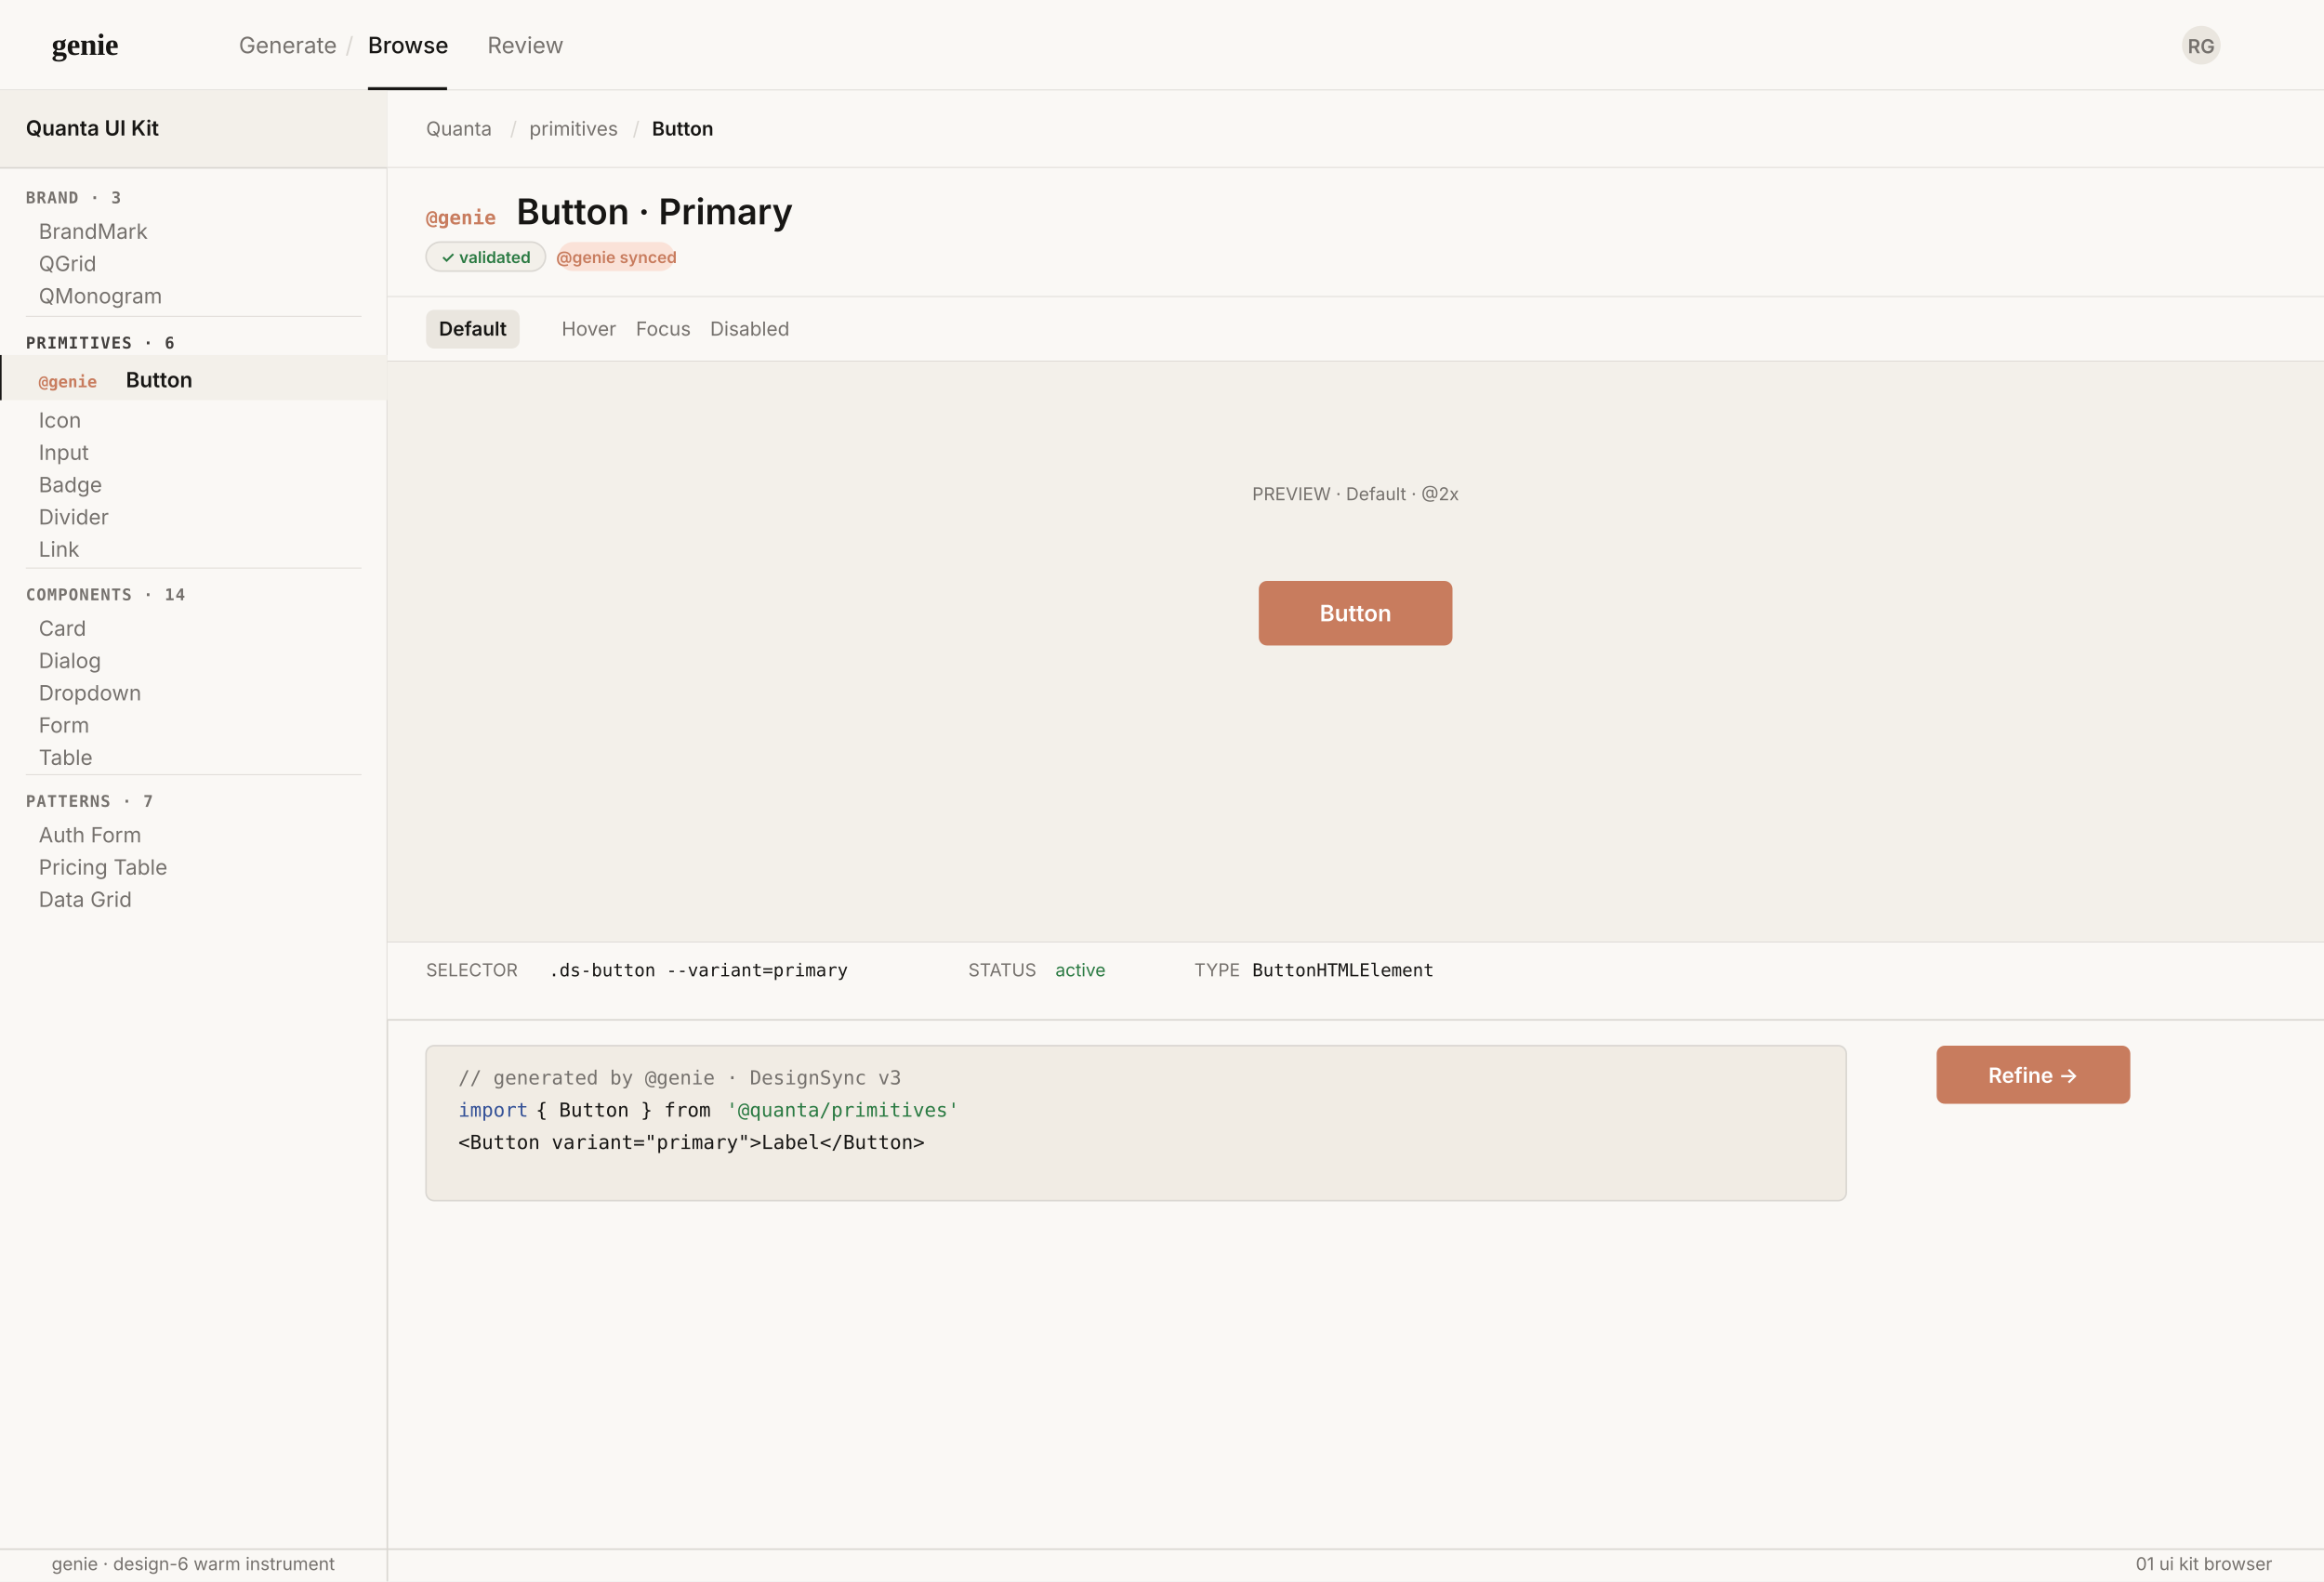
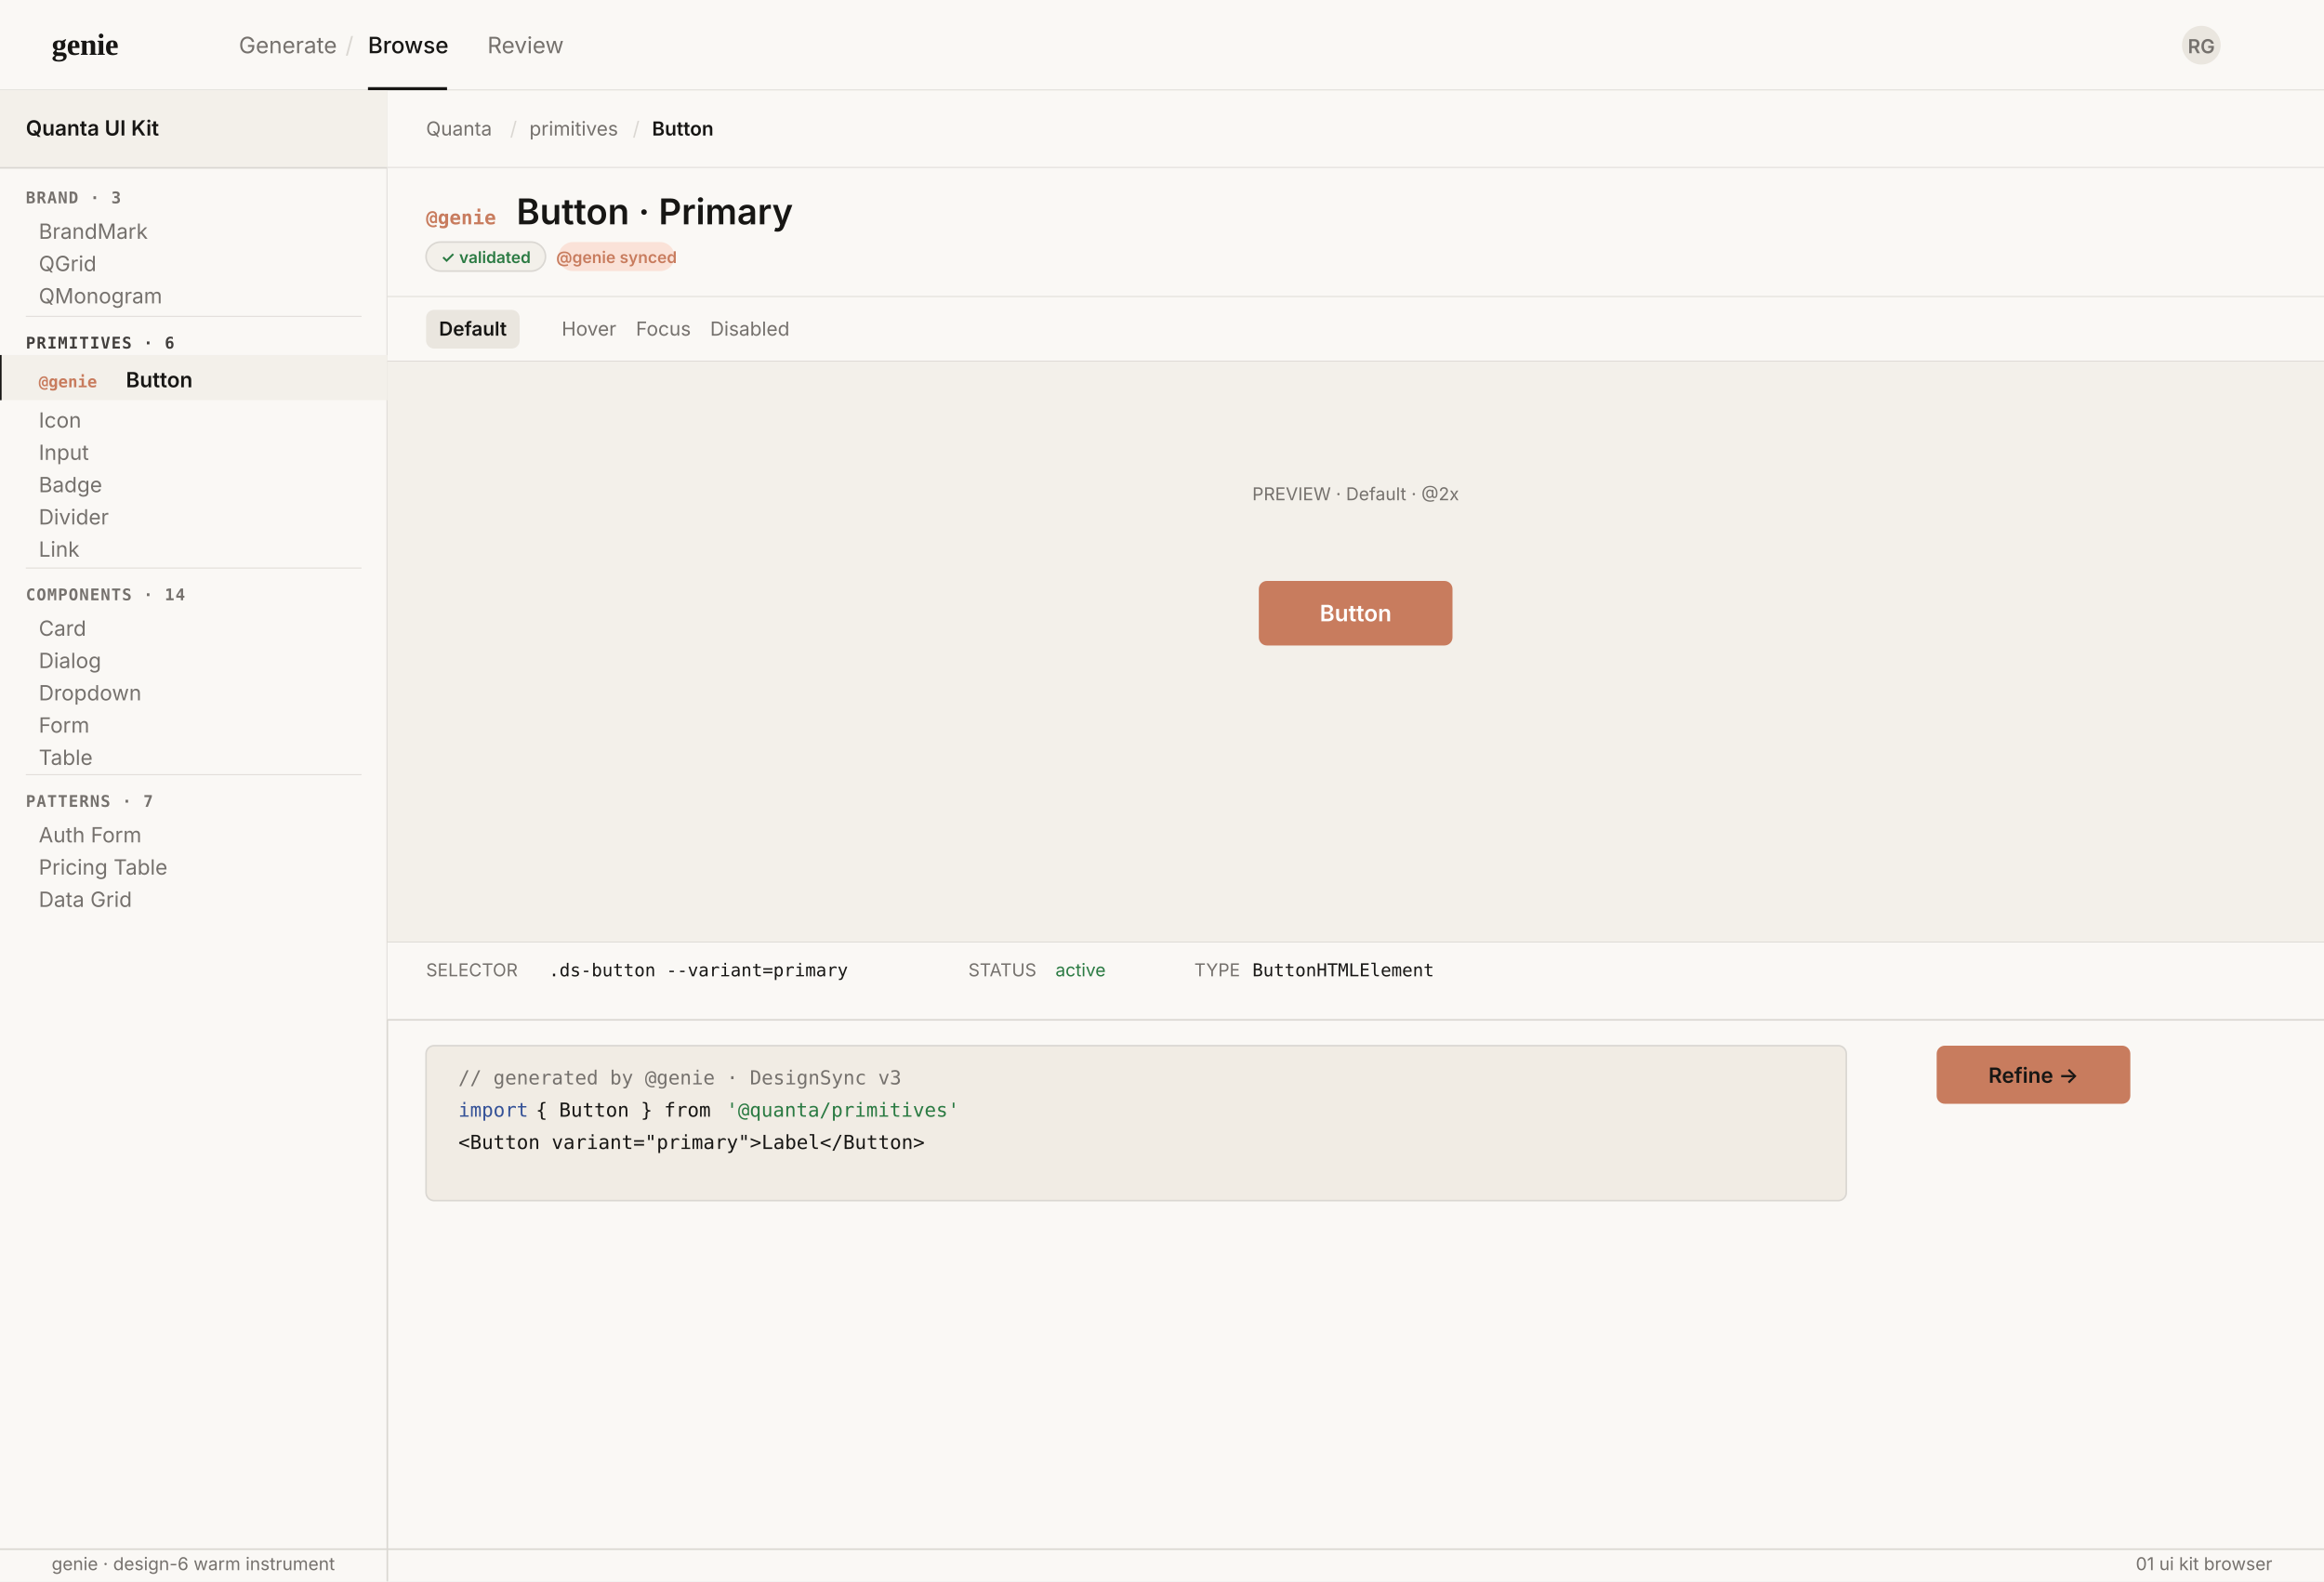
<svg xmlns="http://www.w3.org/2000/svg" width="1440" height="980" viewBox="0 0 1440 980" font-family="Inter, ui-sans-serif, system-ui, -apple-system, sans-serif">
  <rect width="1440" height="980" fill="#faf8f5" />
  <rect width="1440" height="56" fill="#faf8f5" />
  <line x1="0" y1="56" x2="1440" y2="56" stroke="#dad7d2" stroke-width="1" />
  <text x="32" y="34" font-family="Georgia, 'Times New Roman', ui-serif, serif" font-size="19" font-weight="600" letter-spacing="-0.01em" fill="#171614">genie</text>
  <text x="148" y="33" font-size="14" fill="#75716d">Generate</text>
  <text x="214" y="33" font-size="14" fill="#dad7d2">/</text>
  <text x="228" y="33" font-size="14" font-weight="500" fill="#171614">Browse</text>
  <line x1="228" y1="55" x2="277" y2="55" stroke="#171614" stroke-width="2" />
  <text x="302" y="33" font-size="14" fill="#75716d">Review</text>
  <rect x="1352" y="16" width="24" height="24" rx="12" fill="#eae6df" />
  <text x="1364" y="33" font-size="12" font-weight="600" fill="#75716d" text-anchor="middle">RG</text>
  <rect x="0" y="56" width="240" height="924" fill="#faf8f5" />
  <line x1="240" y1="56" x2="240" y2="980" stroke="#dad7d2" stroke-width="1" />
  <rect x="0" y="56" width="240" height="48" fill="#f3f0ea" />
  <text x="16" y="84" font-size="13" font-weight="600" fill="#171614">Quanta UI Kit</text>
  <line x1="0" y1="104" x2="240" y2="104" stroke="#dad7d2" stroke-width="1" />
  <text x="16" y="126" font-family="'JetBrains Mono', ui-monospace, Menlo, monospace" font-size="10" font-weight="600" fill="#75716d" letter-spacing="0.06em">BRAND · 3</text>
  <text x="24" y="148" font-size="13" fill="#75716d">BrandMark</text>
  <text x="24" y="168" font-size="13" fill="#75716d">QGrid</text>
  <text x="24" y="188" font-size="13" fill="#75716d">QMonogram</text>
  <line x1="16" y1="196" x2="224" y2="196" stroke="#dad7d2" stroke-width="0.5" />
  <text x="16" y="216" font-family="'JetBrains Mono', ui-monospace, Menlo, monospace" font-size="10" font-weight="600" fill="#423f3d" letter-spacing="0.06em">PRIMITIVES · 6</text>
  <rect x="0" y="220" width="240" height="28" fill="#f3f0ea" />
  <line x1="0" y1="220" x2="0" y2="248" stroke="#171614" stroke-width="2" />
  <text x="24" y="240" font-family="'JetBrains Mono', ui-monospace, Menlo, monospace" font-size="10" font-weight="600" fill="#c87c5e">@genie</text>
  <text x="78" y="240" font-size="13" font-weight="600" fill="#171614">Button</text>
  <text x="24" y="265" font-size="13" fill="#75716d">Icon</text>
  <text x="24" y="285" font-size="13" fill="#75716d">Input</text>
  <text x="24" y="305" font-size="13" fill="#75716d">Badge</text>
  <text x="24" y="325" font-size="13" fill="#75716d">Divider</text>
  <text x="24" y="345" font-size="13" fill="#75716d">Link</text>
  <line x1="16" y1="352" x2="224" y2="352" stroke="#dad7d2" stroke-width="0.5" />
  <text x="16" y="372" font-family="'JetBrains Mono', ui-monospace, Menlo, monospace" font-size="10" font-weight="600" fill="#75716d" letter-spacing="0.06em">COMPONENTS · 14</text>
  <text x="24" y="394" font-size="13" fill="#75716d">Card</text>
  <text x="24" y="414" font-size="13" fill="#75716d">Dialog</text>
  <text x="24" y="434" font-size="13" fill="#75716d">Dropdown</text>
  <text x="24" y="454" font-size="13" fill="#75716d">Form</text>
  <text x="24" y="474" font-size="13" fill="#75716d">Table</text>
  <line x1="16" y1="480" x2="224" y2="480" stroke="#dad7d2" stroke-width="0.5" />
  <text x="16" y="500" font-family="'JetBrains Mono', ui-monospace, Menlo, monospace" font-size="10" font-weight="600" fill="#75716d" letter-spacing="0.06em">PATTERNS · 7</text>
  <text x="24" y="522" font-size="13" fill="#75716d">Auth Form</text>
  <text x="24" y="542" font-size="13" fill="#75716d">Pricing Table</text>
  <text x="24" y="562" font-size="13" fill="#75716d">Data Grid</text>
  <rect x="240" y="56" width="1200" height="48" fill="#faf8f5" />
  <line x1="240" y1="104" x2="1440" y2="104" stroke="#dad7d2" stroke-width="1" />
  <text x="264" y="84" font-size="12" fill="#75716d">Quanta</text>
  <text x="316" y="84" font-size="12" fill="#dad7d2">/</text>
  <text x="328" y="84" font-size="12" fill="#75716d">primitives</text>
  <text x="392" y="84" font-size="12" fill="#dad7d2">/</text>
  <text x="404" y="84" font-size="12" font-weight="600" fill="#171614">Button</text>
  <rect x="240" y="104" width="1200" height="80" fill="#faf8f5" />
  <text x="264" y="139" font-family="'JetBrains Mono', ui-monospace, Menlo, monospace" font-size="12" font-weight="600" fill="#c87c5e">@genie</text>
  <text x="320" y="139" font-size="22" font-weight="600" fill="#171614">Button · Primary</text>
  <rect x="264" y="150" width="74" height="18" rx="9" fill="#f3f0ea" stroke="#dad7d2" stroke-width="1" />
  <text x="301" y="163" font-size="10" font-weight="600" fill="#2a7a42" text-anchor="middle">✓ validated</text>
  <rect x="346" y="150" width="72" height="18" rx="9" fill="#fae2d8" />
  <text x="382" y="163" font-size="10" font-weight="600" fill="#c87c5e" text-anchor="middle">@genie synced</text>
  <line x1="240" y1="184" x2="1440" y2="184" stroke="#dad7d2" stroke-width="1" />
  <rect x="240" y="184" width="1200" height="40" fill="#faf8f5" />
  <rect x="264" y="192" width="58" height="24" rx="5" fill="#eae6df" />
  <text x="293" y="208" font-size="12" font-weight="600" fill="#171614" text-anchor="middle">Default</text>
  <text x="348" y="208" font-size="12" fill="#75716d">Hover</text>
  <text x="394" y="208" font-size="12" fill="#75716d">Focus</text>
  <text x="440" y="208" font-size="12" fill="#75716d">Disabled</text>
  <line x1="240" y1="224" x2="1440" y2="224" stroke="#dad7d2" stroke-width="1" />
  <rect x="240" y="224" width="1200" height="360" fill="#f3f0ea" />
  <rect x="780" y="360" width="120" height="40" rx="5" fill="#c87c5e" />
  <text x="840" y="385" font-size="14" font-weight="600" fill="#ffffff" text-anchor="middle">Button</text>
  <text x="840" y="310" font-size="11" fill="#75716d" text-anchor="middle">
        PREVIEW · Default · @2x</text>
  <line x1="240" y1="584" x2="1440" y2="584" stroke="#dad7d2" stroke-width="1" />
  <rect x="240" y="584" width="1200" height="48" fill="#faf8f5" />
  <line x1="240" y1="632" x2="1440" y2="632" stroke="#dad7d2" stroke-width="1" />
  <text x="264" y="605" font-size="11" fill="#75716d">SELECTOR</text>
  <text x="340" y="605" font-family="'JetBrains Mono', ui-monospace, Menlo, monospace" font-size="11" fill="#171614">.ds-button --variant=primary</text>
  <text x="600" y="605" font-size="11" fill="#75716d">STATUS</text>
  <text x="654" y="605" font-size="11" fill="#2a7a42">active</text>
  <text x="740" y="605" font-size="11" fill="#75716d">TYPE</text>
  <text x="776" y="605" font-family="'JetBrains Mono', ui-monospace, Menlo, monospace" font-size="11" fill="#171614">ButtonHTMLElement</text>
  <rect x="264" y="648" width="880" height="96" rx="5" fill="#f1ece4" stroke="#dad7d2" stroke-width="1" />
  <text x="284" y="672" font-family="'JetBrains Mono', ui-monospace, Menlo, monospace" font-size="12" fill="#75716d">// generated by @genie · DesignSync v3</text>
  <text x="284" y="692" font-family="'JetBrains Mono', ui-monospace, Menlo, monospace" font-size="12" fill="#345197">import</text>
  <text x="332" y="692" font-family="'JetBrains Mono', ui-monospace, Menlo, monospace" font-size="12" fill="#171614">{ Button } from</text>
  <text x="450" y="692" font-family="'JetBrains Mono', ui-monospace, Menlo, monospace" font-size="12" fill="#2a7a42">'@quanta/primitives'</text>
  <text x="284" y="712" font-family="'JetBrains Mono', ui-monospace, Menlo, monospace" font-size="12" fill="#171614">&lt;Button variant="primary"&gt;Label&lt;/Button&gt;</text>
  <rect x="1200" y="648" width="120" height="36" rx="5" fill="#c87c5e" />
-   <text x="1260" y="671" font-size="13" font-weight="600" fill="#ffffff" text-anchor="middle">Refine →</text>
+   <text x="1260" y="671" font-size="13" font-weight="600" fill="#171614" text-anchor="middle">Refine →</text>
  <line x1="0" y1="960" x2="1440" y2="960" stroke="#dad7d2" stroke-width="1" />
  <text x="32" y="973" font-size="11" fill="#75716d">genie · design-6 warm instrument</text>
  <text x="1408" y="973" font-size="11" fill="#75716d" text-anchor="end">01 ui kit browser</text>
</svg>
